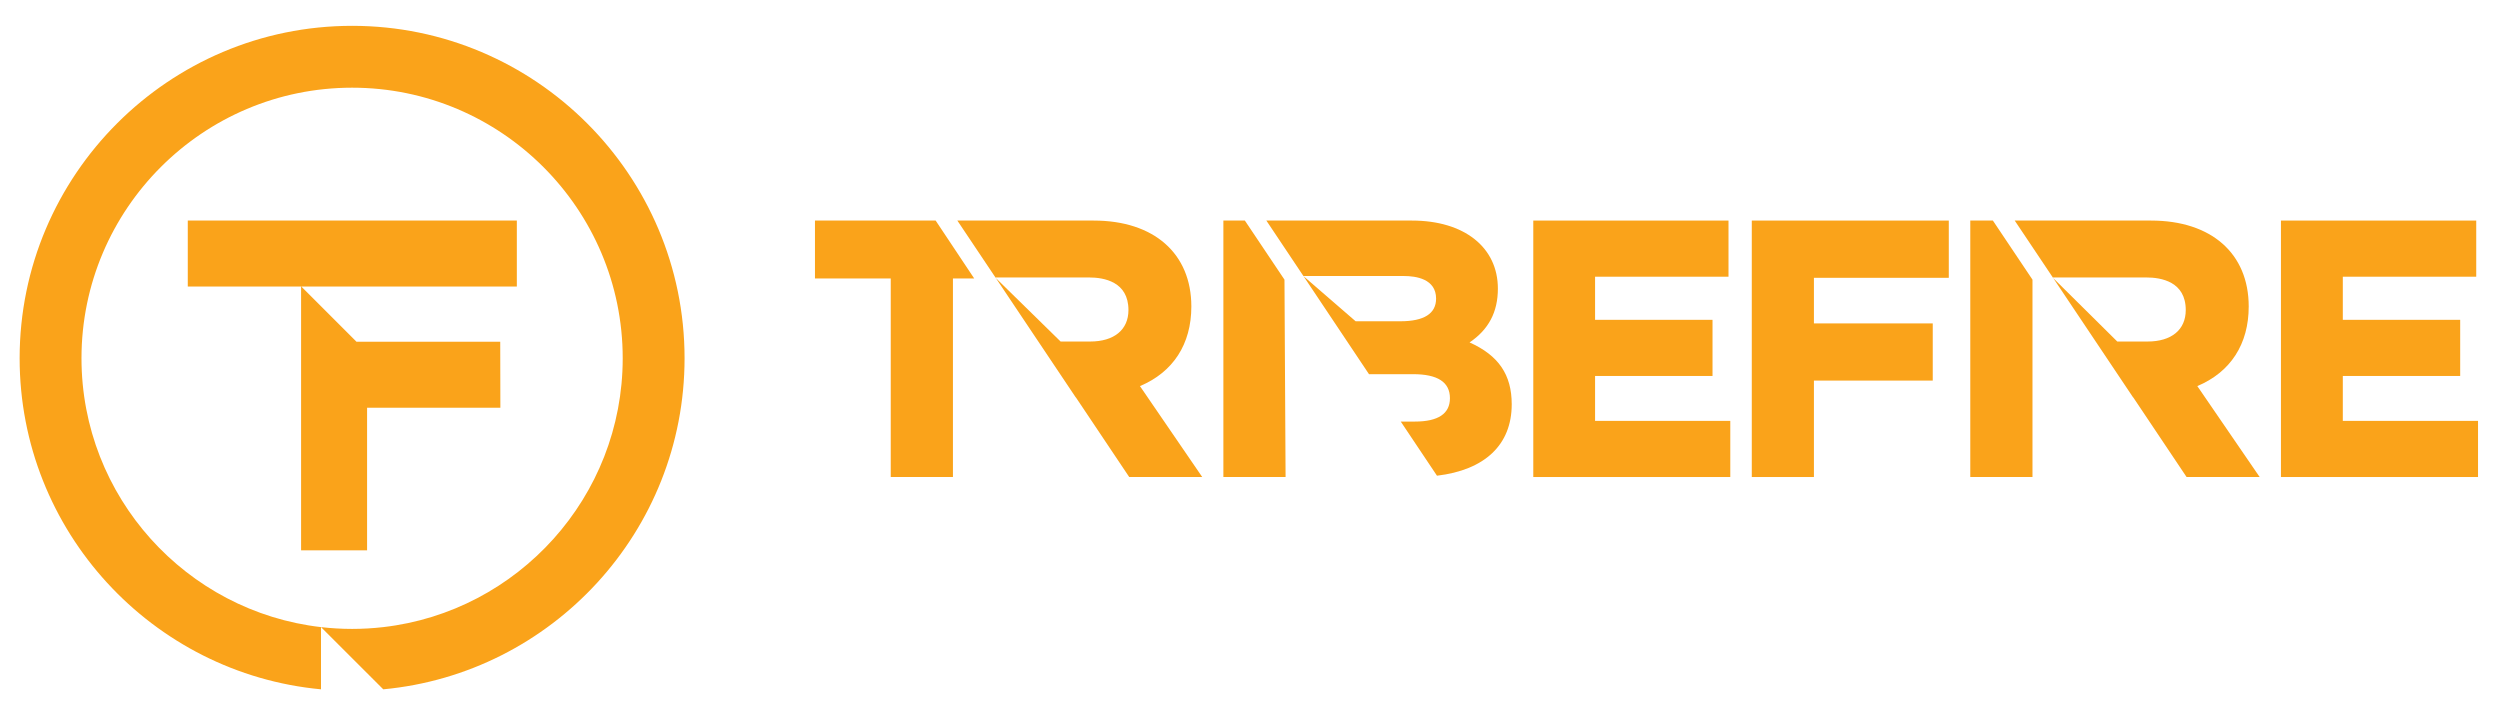
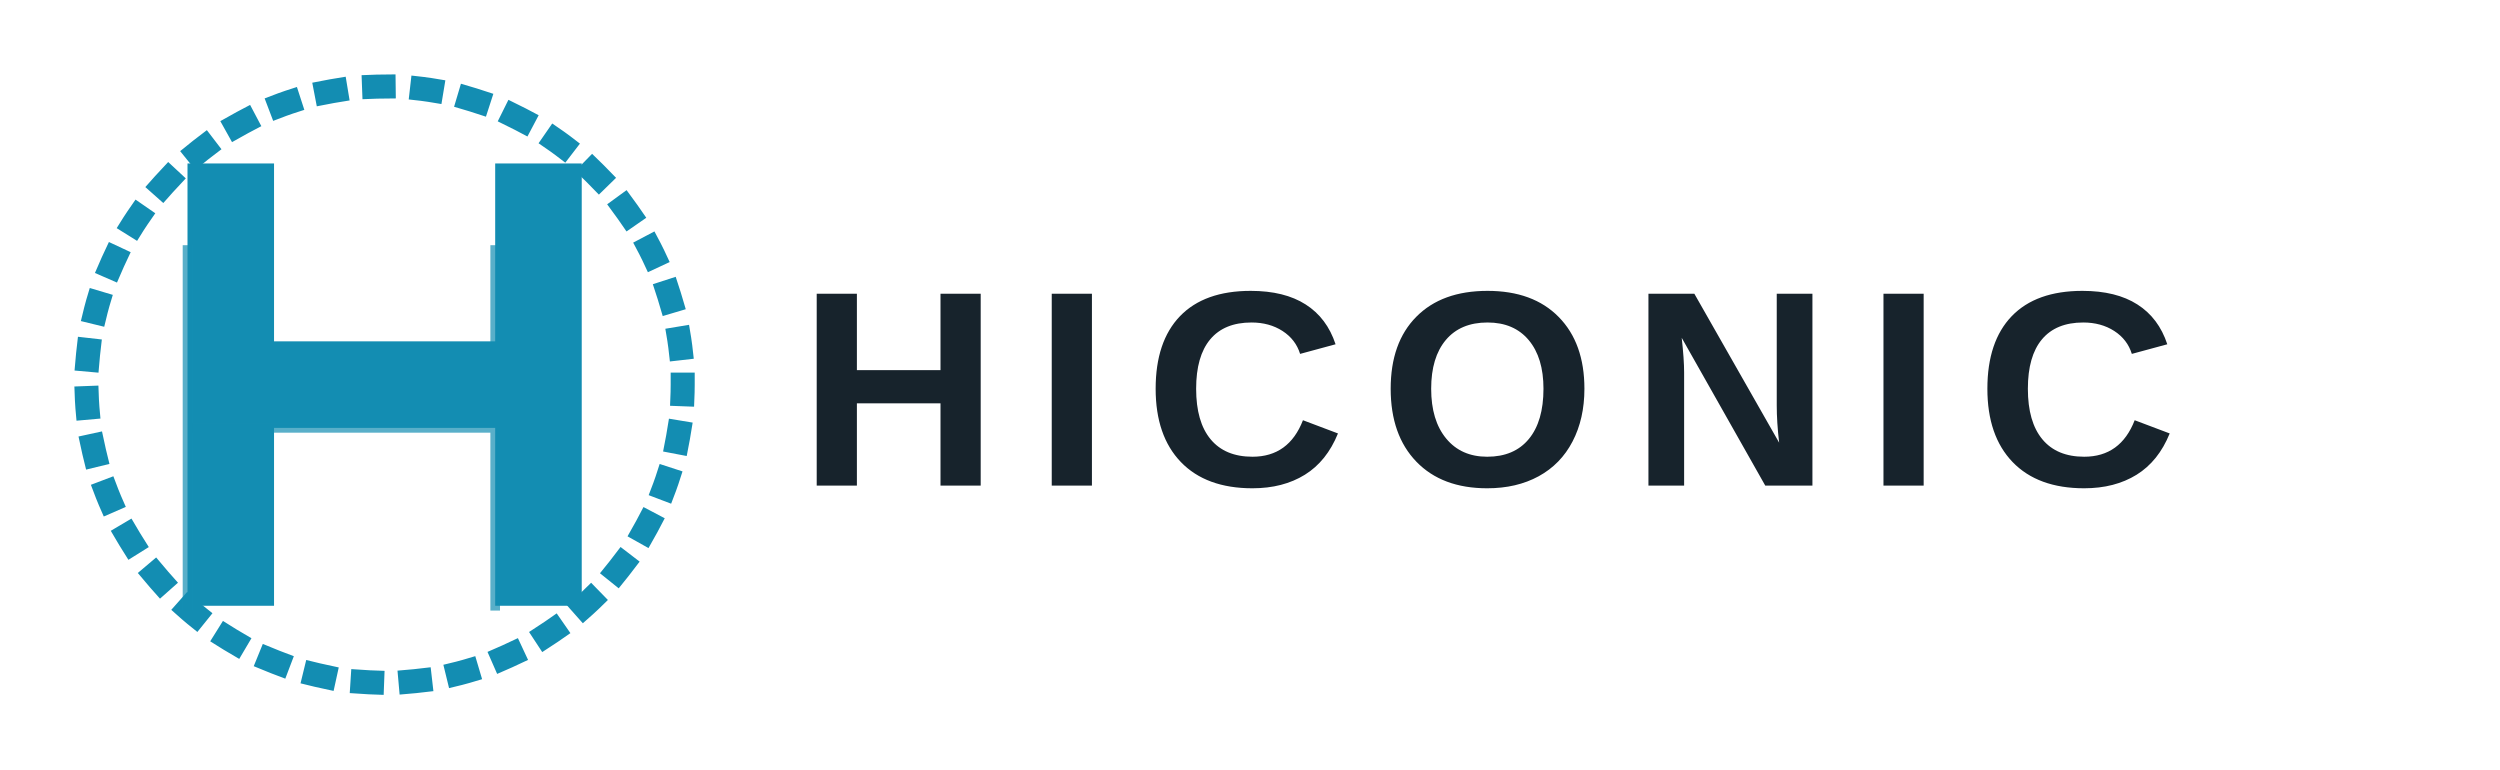
- <svg xmlns="http://www.w3.org/2000/svg" version="1.1" id="Layer_1" x="0px" y="0px" viewBox="0 0 3629.3 1025.8" enable-background="new 0 0 3629.3 1025.8" xml:space="preserve">
-   <g>
-     <g>
-       <polygon fill="#FAA31A" points="1183.1,404.3 1293.1,404.3 1293.1,692.5 1383.4,692.5 1383.4,404.3 1414.3,404.3 1358.3,320.2     1183.1,320.2   " />
-       <polygon fill="#FAA31A" points="2315.6,545.8 2486.1,545.8 2486.1,464.3 2315.6,464.3 2315.6,401.7 2509.3,401.7 2509.3,320.2     2225.9,320.2 2225.9,692.5 2511.9,692.5 2511.9,611 2315.6,611   " />
-       <polygon fill="#FAA31A" points="2543.1,692.5 2633.3,692.5 2633.3,552.5 2805.8,552.5 2805.8,469.5 2633.3,469.5 2633.3,403.3     2829.1,403.3 2829.1,320.2 2543.1,320.2   " />
-       <polygon fill="#FAA31A" points="3401.1,611 3401.1,545.8 3571.5,545.8 3571.5,464.3 3401.1,464.3 3401.1,401.7 3594.8,401.7     3594.8,320.2 3311.3,320.2 3311.3,692.5 3597.4,692.5 3597.4,611   " />
-     </g>
-     <path fill="#FAA31A" d="M1654.9,560.5c48.2-20.3,74.6-60.8,74.6-115.6c0-76.9-54.3-124.7-141.7-124.7h-170.6h-27.4l171.8,256.6h0.2   l77.5,115.7h106L1654.9,560.5z M1582.6,495.8h-42.9l-94.9-93h136.3c21.4,0,57.1,6,57.1,47.3   C1638.2,478.7,1617.4,495.8,1582.6,495.8z" />
-     <path fill="#FAA31A" d="M3189.9,560.5c48.2-20.3,74.6-60.8,74.6-115.6c0-76.9-54.3-124.7-141.7-124.7h-170.6h-27.4l171.8,256.6h0.2   l77.5,115.7h106.1L3189.9,560.5z M3117.6,495.8h-43.9l-93.9-93H3116c21.3,0,57.1,6,57.1,47.3   C3173.1,478.7,3152.4,495.8,3117.6,495.8z" />
-     <polygon fill="#FAA31A" points="1807.2,320.2 1776,320.2 1776,692.5 1866.3,692.5 1864.7,406  " />
-     <polygon fill="#FAA31A" points="2893.1,320.2 2892.3,320.2 2860.3,320.2 2860.3,692.5 2950.6,692.5 2950.6,406  " />
-     <path fill="#FAA31A" d="M1987.4,543.2h64c35.5,0,53.5,11.4,53.5,34.9c0,22.5-17.1,33.9-50.9,33.9h-20.5l52.6,78.6   c69.4-8.3,108.5-44.8,108.5-103.7c0-42.8-19-70.9-61.2-89.8c27.6-18.6,41.1-44,41.1-78.1c0-60-48.9-98.8-124.7-98.8h-211.4   L1987.4,543.2z M1892.1,400.7H2038c17.5,0,46.8,4.1,46.8,32.8c0,21.8-17.5,32.9-51.9,32.9h-64.9L1892.1,400.7z" />
+ <svg xmlns="http://www.w3.org/2000/svg" viewBox="0 0 520 160" role="img" aria-labelledby="title description">
+   <g fill="none" stroke="#138db2" stroke-linecap="square">
+     <circle cx="80" cy="80" r="62" stroke-width="5" stroke-dasharray="2 8" />
+     <path d="M48 43v74M112 43v74M48 80h64" stroke-width="18" />
+     <path d="M39 52v74M103 52v74M39 89h64" stroke-width="2" opacity=".7" />
  </g>
-   <path fill="#FAA31A" d="M511.2,37.5C245.1,37.5,28.5,254,28.5,520.1c0,250.9,192.5,457.7,437.5,480.6l0-90.3l90.4,90.3  c245-22.9,437.4-229.6,437.4-480.6C993.8,254,777.3,37.5,511.2,37.5z M511.2,913c-15.3,0-30.4-0.9-45.2-2.6  c-195.4-22.5-347.7-188.9-347.7-390.3c0-216.6,176.2-392.8,392.9-392.8c216.6,0,392.8,176.2,392.8,392.8  c0,201.4-152.2,367.8-347.6,390.3C541.6,912.1,526.5,913,511.2,913z" />
-   <polygon fill="#FAA31A" points="726.2,496.1 517.5,496.1 437.4,416 750.3,416 750.3,320.2 272.6,320.2 272.6,416 437.1,416   437.1,798.9 532.9,798.9 532.9,591.9 726.4,591.9 " />
+   <text x="166" y="101" fill="#17232c" font-family="Arial, Helvetica, sans-serif" font-size="58" font-weight="600" letter-spacing="7">HICONIC</text>
</svg>
